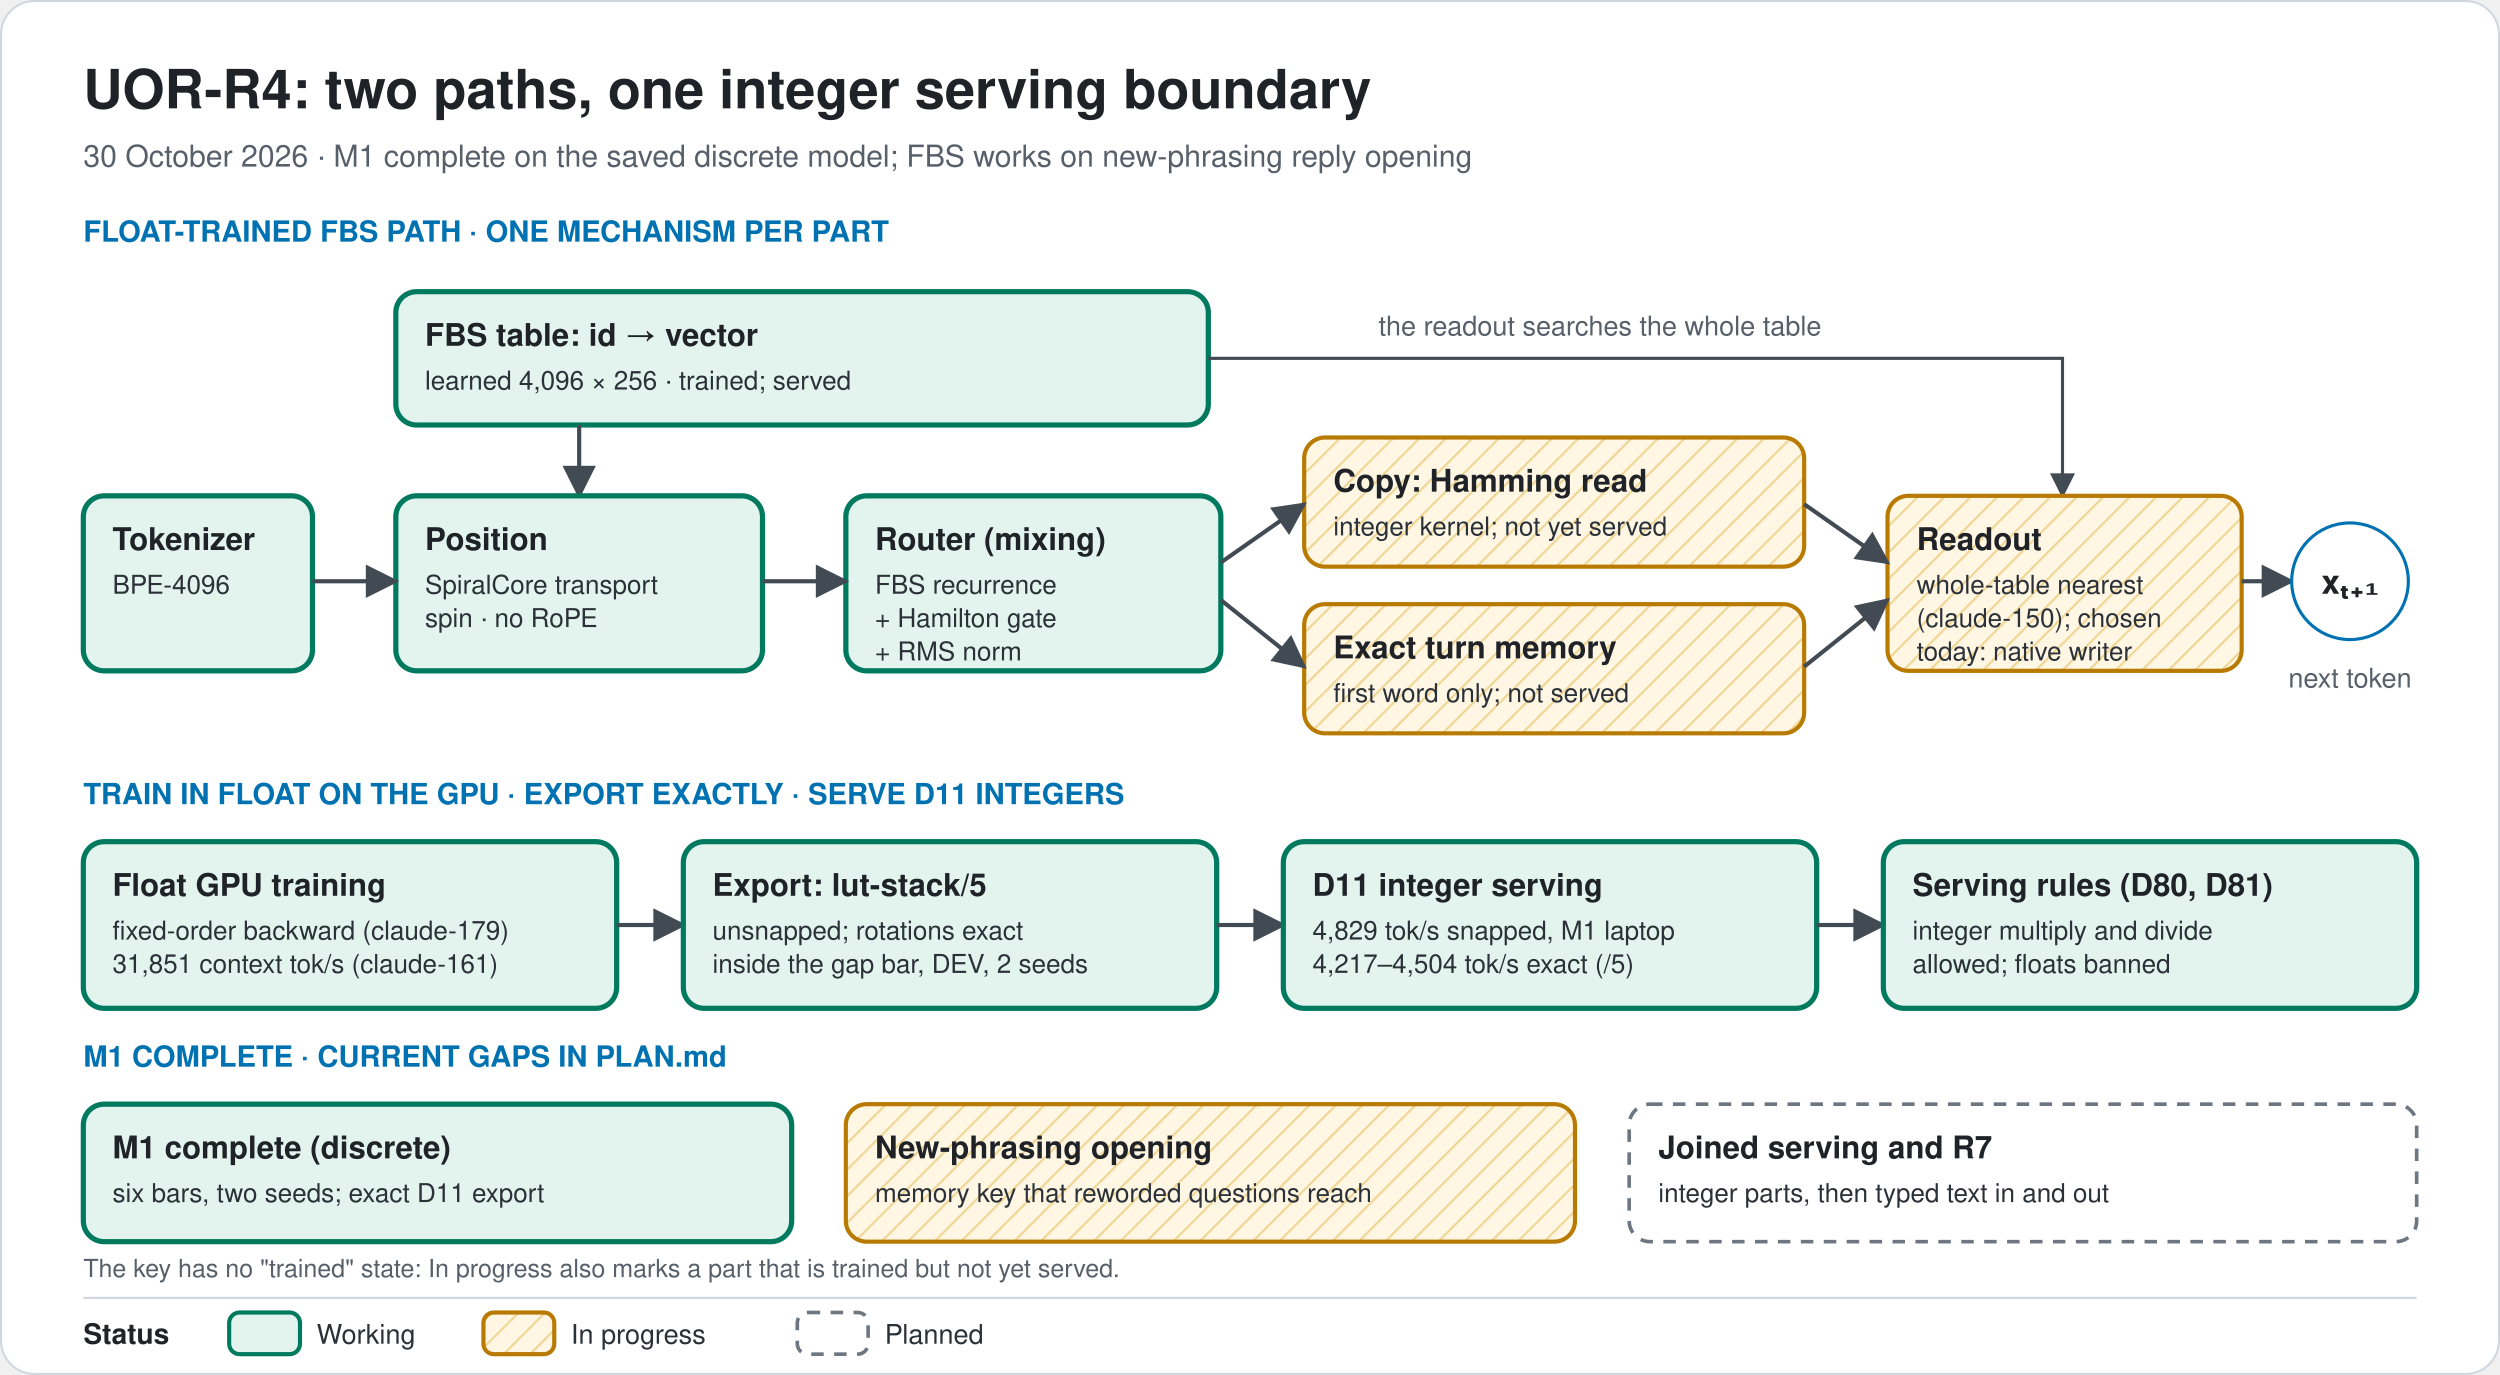
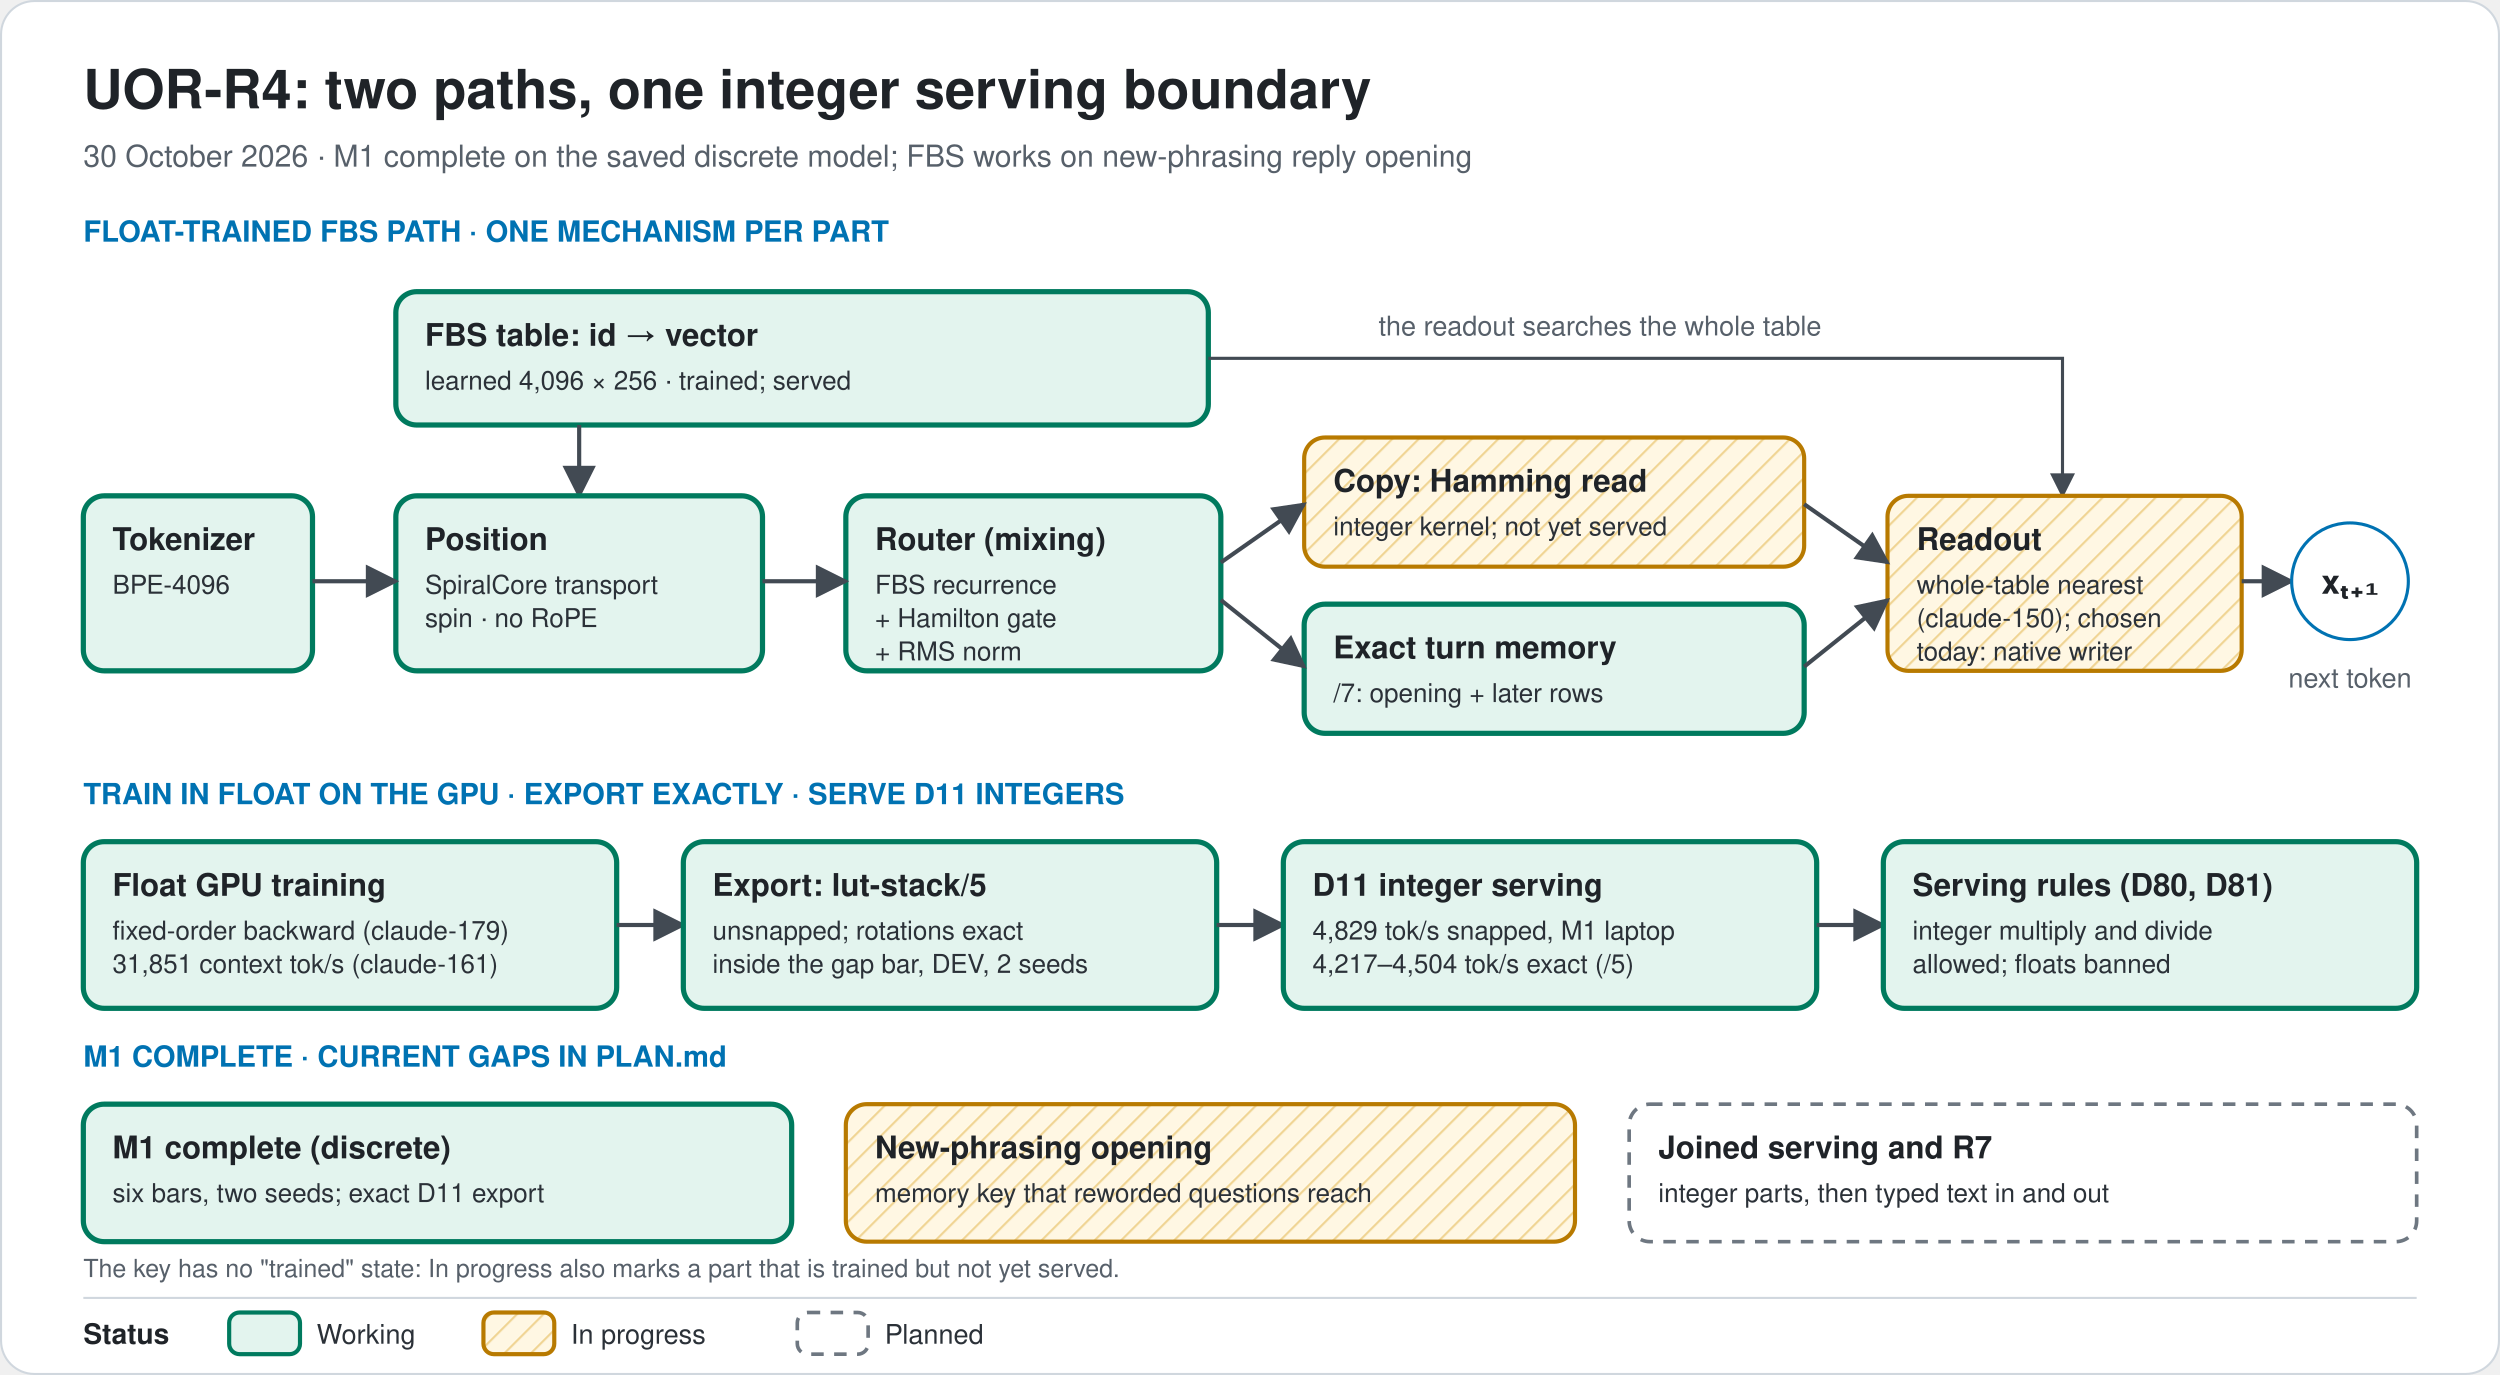
<svg xmlns="http://www.w3.org/2000/svg" viewBox="0 0 1200 660" width="1200" height="660" role="img" aria-labelledby="t d" font-family="-apple-system, BlinkMacSystemFont, 'Segoe UI', Helvetica, Arial, sans-serif">
  <defs>
    <marker id="ah" viewBox="0 0 10 10" refX="9" refY="5" markerWidth="8" markerHeight="8" orient="auto-start-reverse">
      <path d="M0,0 L10,5 L0,10 z" fill="#424A53" />
    </marker>
    <pattern id="hP" width="9" height="9" patternUnits="userSpaceOnUse" patternTransform="rotate(45)">
      <rect width="9" height="9" fill="#FFF7E3" />
      <line x1="0" y1="0" x2="0" y2="9" stroke="#F1D79A" stroke-width="2.2" />
    </pattern>
    <pattern id="hF" width="8" height="8" patternUnits="userSpaceOnUse">
      <rect width="8" height="8" fill="#F0F2F4" />
      <path d="M0,0 L8,8 M8,0 L0,8" stroke="#D3D8DD" stroke-width="1" />
    </pattern>
  </defs>
  <rect x="0.5" y="0.5" width="1199" height="659" rx="16" fill="#FFFFFF" stroke="#D0D7DE" stroke-width="1" />
  <text x="40" y="52" font-size="26" font-weight="700" fill="#1F2328" text-anchor="start">UOR-R4: two paths, one integer serving boundary</text>
  <text x="40" y="80" font-size="14.5" font-weight="400" fill="#57606A" text-anchor="start">30 October 2026 · M1 complete on the saved discrete model; FBS works on new-phrasing reply opening</text>
  <text x="40" y="116" font-size="14" font-weight="700" fill="#0072B2" text-anchor="start">FLOAT-TRAINED FBS PATH · ONE MECHANISM PER PART</text>
  <rect x="190" y="140" width="390" height="64" rx="10" fill="#E3F4EE" stroke="#007A5E" stroke-width="2.5" />
  <text x="204" y="166" font-size="15" font-weight="700" fill="#1F2328" text-anchor="start">FBS table: id → vector</text>
  <text x="204" y="187" font-size="12.5" font-weight="400" fill="#2B3138" text-anchor="start">learned 4,096 × 256 · trained; served</text>
  <path d="M580,172 H990 V238" fill="none" stroke="#424A53" stroke-width="1.5" marker-end="url(#ah)" />
  <text x="768" y="161" font-size="13" font-weight="400" fill="#57606A" text-anchor="middle">the readout searches the whole table</text>
  <path d="M278,204 L278,238" fill="none" stroke="#424A53" stroke-width="2" marker-end="url(#ah)" />
  <rect x="40" y="238" width="110" height="84" rx="10" fill="#E3F4EE" stroke="#007A5E" stroke-width="2.5" />
  <text x="54" y="264" font-size="15" font-weight="700" fill="#1F2328" text-anchor="start">Tokenizer</text>
  <text x="54" y="285" font-size="12.5" font-weight="400" fill="#2B3138" text-anchor="start">BPE-4096</text>
  <rect x="190" y="238" width="176" height="84" rx="10" fill="#E3F4EE" stroke="#007A5E" stroke-width="2.5" />
  <text x="204" y="264" font-size="15" font-weight="700" fill="#1F2328" text-anchor="start">Position</text>
  <text x="204" y="285" font-size="12.5" font-weight="400" fill="#2B3138" text-anchor="start">SpiralCore transport</text>
  <text x="204" y="301" font-size="12.5" font-weight="400" fill="#2B3138" text-anchor="start">spin · no RoPE</text>
  <rect x="406" y="238" width="180" height="84" rx="10" fill="#E3F4EE" stroke="#007A5E" stroke-width="2.5" />
  <text x="420" y="264" font-size="15" font-weight="700" fill="#1F2328" text-anchor="start">Router (mixing)</text>
  <text x="420" y="285" font-size="12.5" font-weight="400" fill="#2B3138" text-anchor="start">FBS recurrence</text>
  <text x="420" y="301" font-size="12.5" font-weight="400" fill="#2B3138" text-anchor="start">+ Hamilton gate</text>
  <text x="420" y="317" font-size="12.5" font-weight="400" fill="#2B3138" text-anchor="start">+ RMS norm</text>
  <rect x="906" y="238" width="170" height="84" rx="10" fill="url(#hP)" stroke="#B87A00" stroke-width="2" />
  <text x="920" y="264" font-size="15" font-weight="700" fill="#1F2328" text-anchor="start">Readout</text>
  <text x="920" y="285" font-size="12.5" font-weight="400" fill="#2B3138" text-anchor="start">whole-table nearest</text>
  <text x="920" y="301" font-size="12.5" font-weight="400" fill="#2B3138" text-anchor="start">(claude-150); chosen</text>
  <text x="920" y="317" font-size="12.5" font-weight="400" fill="#2B3138" text-anchor="start">today: native writer</text>
  <rect x="626" y="210" width="240" height="62" rx="10" fill="url(#hP)" stroke="#B87A00" stroke-width="2" />
  <text x="640" y="236" font-size="15" font-weight="700" fill="#1F2328" text-anchor="start">Copy: Hamming read</text>
  <text x="640" y="257" font-size="12.5" font-weight="400" fill="#2B3138" text-anchor="start">integer kernel; not yet served</text>
-   <rect x="626" y="290" width="240" height="62" rx="10" fill="url(#hP)" stroke="#B87A00" stroke-width="2" />
+   <rect x="626" y="290" width="240" height="62" rx="10" fill="#E3F4EE" stroke="#007A5E" stroke-width="2.5" />
  <text x="640" y="316" font-size="15" font-weight="700" fill="#1F2328" text-anchor="start">Exact turn memory</text>
-   <text x="640" y="337" font-size="12.5" font-weight="400" fill="#2B3138" text-anchor="start">first word only; not served</text>
+   <text x="640" y="337" font-size="12.5" font-weight="400" fill="#2B3138" text-anchor="start">/7: opening + later rows</text>
  <path d="M150,279 L190,279" fill="none" stroke="#424A53" stroke-width="2" marker-end="url(#ah)" />
  <path d="M366,279 L406,279" fill="none" stroke="#424A53" stroke-width="2" marker-end="url(#ah)" />
  <path d="M1076,279 L1100,279" fill="none" stroke="#424A53" stroke-width="2" marker-end="url(#ah)" />
  <path d="M586,270 L626,242" fill="none" stroke="#424A53" stroke-width="2" marker-end="url(#ah)" />
  <path d="M586,288 L626,320" fill="none" stroke="#424A53" stroke-width="2" marker-end="url(#ah)" />
  <path d="M866,242 L906,270" fill="none" stroke="#424A53" stroke-width="2" marker-end="url(#ah)" />
  <path d="M866,320 L906,288" fill="none" stroke="#424A53" stroke-width="2" marker-end="url(#ah)" />
  <circle cx="1128" cy="279" r="28" fill="#FFFFFF" stroke="#0072B2" stroke-width="1.5" />
  <text x="1128" y="285" font-size="16" font-weight="700" fill="#1F2328" text-anchor="middle">xₜ₊₁</text>
  <text x="1128" y="330" font-size="13" font-weight="400" fill="#57606A" text-anchor="middle">next token</text>
  <text x="40" y="386" font-size="14" font-weight="700" fill="#0072B2" text-anchor="start">TRAIN IN FLOAT ON THE GPU · EXPORT EXACTLY · SERVE D11 INTEGERS</text>
  <rect x="40" y="404" width="256" height="80" rx="10" fill="#E3F4EE" stroke="#007A5E" stroke-width="2.5" />
  <text x="54" y="430" font-size="15" font-weight="700" fill="#1F2328" text-anchor="start">Float GPU training</text>
  <text x="54" y="451" font-size="12.5" font-weight="400" fill="#2B3138" text-anchor="start">fixed-order backward (claude-179)</text>
  <text x="54" y="467" font-size="12.5" font-weight="400" fill="#2B3138" text-anchor="start">31,851 context tok/s (claude-161)</text>
  <path d="M296,444 L328,444" fill="none" stroke="#424A53" stroke-width="2" marker-end="url(#ah)" />
  <rect x="328" y="404" width="256" height="80" rx="10" fill="#E3F4EE" stroke="#007A5E" stroke-width="2.5" />
  <text x="342" y="430" font-size="15" font-weight="700" fill="#1F2328" text-anchor="start">Export: lut-stack/5</text>
  <text x="342" y="451" font-size="12.5" font-weight="400" fill="#2B3138" text-anchor="start">unsnapped; rotations exact</text>
  <text x="342" y="467" font-size="12.5" font-weight="400" fill="#2B3138" text-anchor="start">inside the gap bar, DEV, 2 seeds</text>
  <path d="M584,444 L616,444" fill="none" stroke="#424A53" stroke-width="2" marker-end="url(#ah)" />
  <rect x="616" y="404" width="256" height="80" rx="10" fill="#E3F4EE" stroke="#007A5E" stroke-width="2.5" />
  <text x="630" y="430" font-size="15" font-weight="700" fill="#1F2328" text-anchor="start">D11 integer serving</text>
  <text x="630" y="451" font-size="12.5" font-weight="400" fill="#2B3138" text-anchor="start">4,829 tok/s snapped, M1 laptop</text>
  <text x="630" y="467" font-size="12.5" font-weight="400" fill="#2B3138" text-anchor="start">4,217–4,504 tok/s exact (/5)</text>
  <path d="M872,444 L904,444" fill="none" stroke="#424A53" stroke-width="2" marker-end="url(#ah)" />
  <rect x="904" y="404" width="256" height="80" rx="10" fill="#E3F4EE" stroke="#007A5E" stroke-width="2.5" />
  <text x="918" y="430" font-size="15" font-weight="700" fill="#1F2328" text-anchor="start">Serving rules (D80, D81)</text>
  <text x="918" y="451" font-size="12.5" font-weight="400" fill="#2B3138" text-anchor="start">integer multiply and divide</text>
  <text x="918" y="467" font-size="12.5" font-weight="400" fill="#2B3138" text-anchor="start">allowed; floats banned</text>
  <text x="40" y="512" font-size="14" font-weight="700" fill="#0072B2" text-anchor="start">M1 COMPLETE · CURRENT GAPS IN PLAN.md</text>
  <rect x="40" y="530" width="340" height="66" rx="10" fill="#E3F4EE" stroke="#007A5E" stroke-width="2.5" />
  <text x="54" y="556" font-size="15" font-weight="700" fill="#1F2328" text-anchor="start">M1 complete (discrete)</text>
  <text x="54" y="577" font-size="12.5" font-weight="400" fill="#2B3138" text-anchor="start">six bars, two seeds; exact D11 export</text>
  <rect x="406" y="530" width="350" height="66" rx="10" fill="url(#hP)" stroke="#B87A00" stroke-width="2" />
  <text x="420" y="556" font-size="15" font-weight="700" fill="#1F2328" text-anchor="start">New-phrasing opening</text>
  <text x="420" y="577" font-size="12.5" font-weight="400" fill="#2B3138" text-anchor="start">memory key that reworded questions reach</text>
  <rect x="782" y="530" width="378" height="66" rx="10" fill="#FFFFFF" stroke="#6E7781" stroke-width="1.75" stroke-dasharray="6 5" />
  <text x="796" y="556" font-size="15" font-weight="700" fill="#1F2328" text-anchor="start">Joined serving and R7</text>
  <text x="796" y="577" font-size="12.5" font-weight="400" fill="#2B3138" text-anchor="start">integer parts, then typed text in and out</text>
  <text x="40" y="613" font-size="12" font-weight="400" fill="#57606A" text-anchor="start">The key has no "trained" state: In progress also marks a part that is trained but not yet served.</text>
  <path d="M40,623 L1160,623" fill="none" stroke="#D0D7DE" stroke-width="1" />
  <text x="40" y="645" font-size="13.5" font-weight="700" fill="#1F2328" text-anchor="start">Status</text>
  <rect x="110" y="630" width="34" height="20" rx="5" fill="#E3F4EE" stroke="#007A5E" stroke-width="2" />
  <text x="152" y="645" font-size="13" font-weight="400" fill="#2B3138" text-anchor="start">Working</text>
  <rect x="232.05" y="630" width="34" height="20" rx="5" fill="url(#hP)" stroke="#B87A00" stroke-width="2" />
  <text x="274.05" y="645" font-size="13" font-weight="400" fill="#2B3138" text-anchor="start">In progress</text>
  <rect x="382.7" y="630" width="34" height="20" rx="5" fill="#FFFFFF" stroke="#6E7781" stroke-width="1.75" stroke-dasharray="6 5" />
  <text x="424.7" y="645" font-size="13" font-weight="400" fill="#2B3138" text-anchor="start">Planned</text>
</svg>
